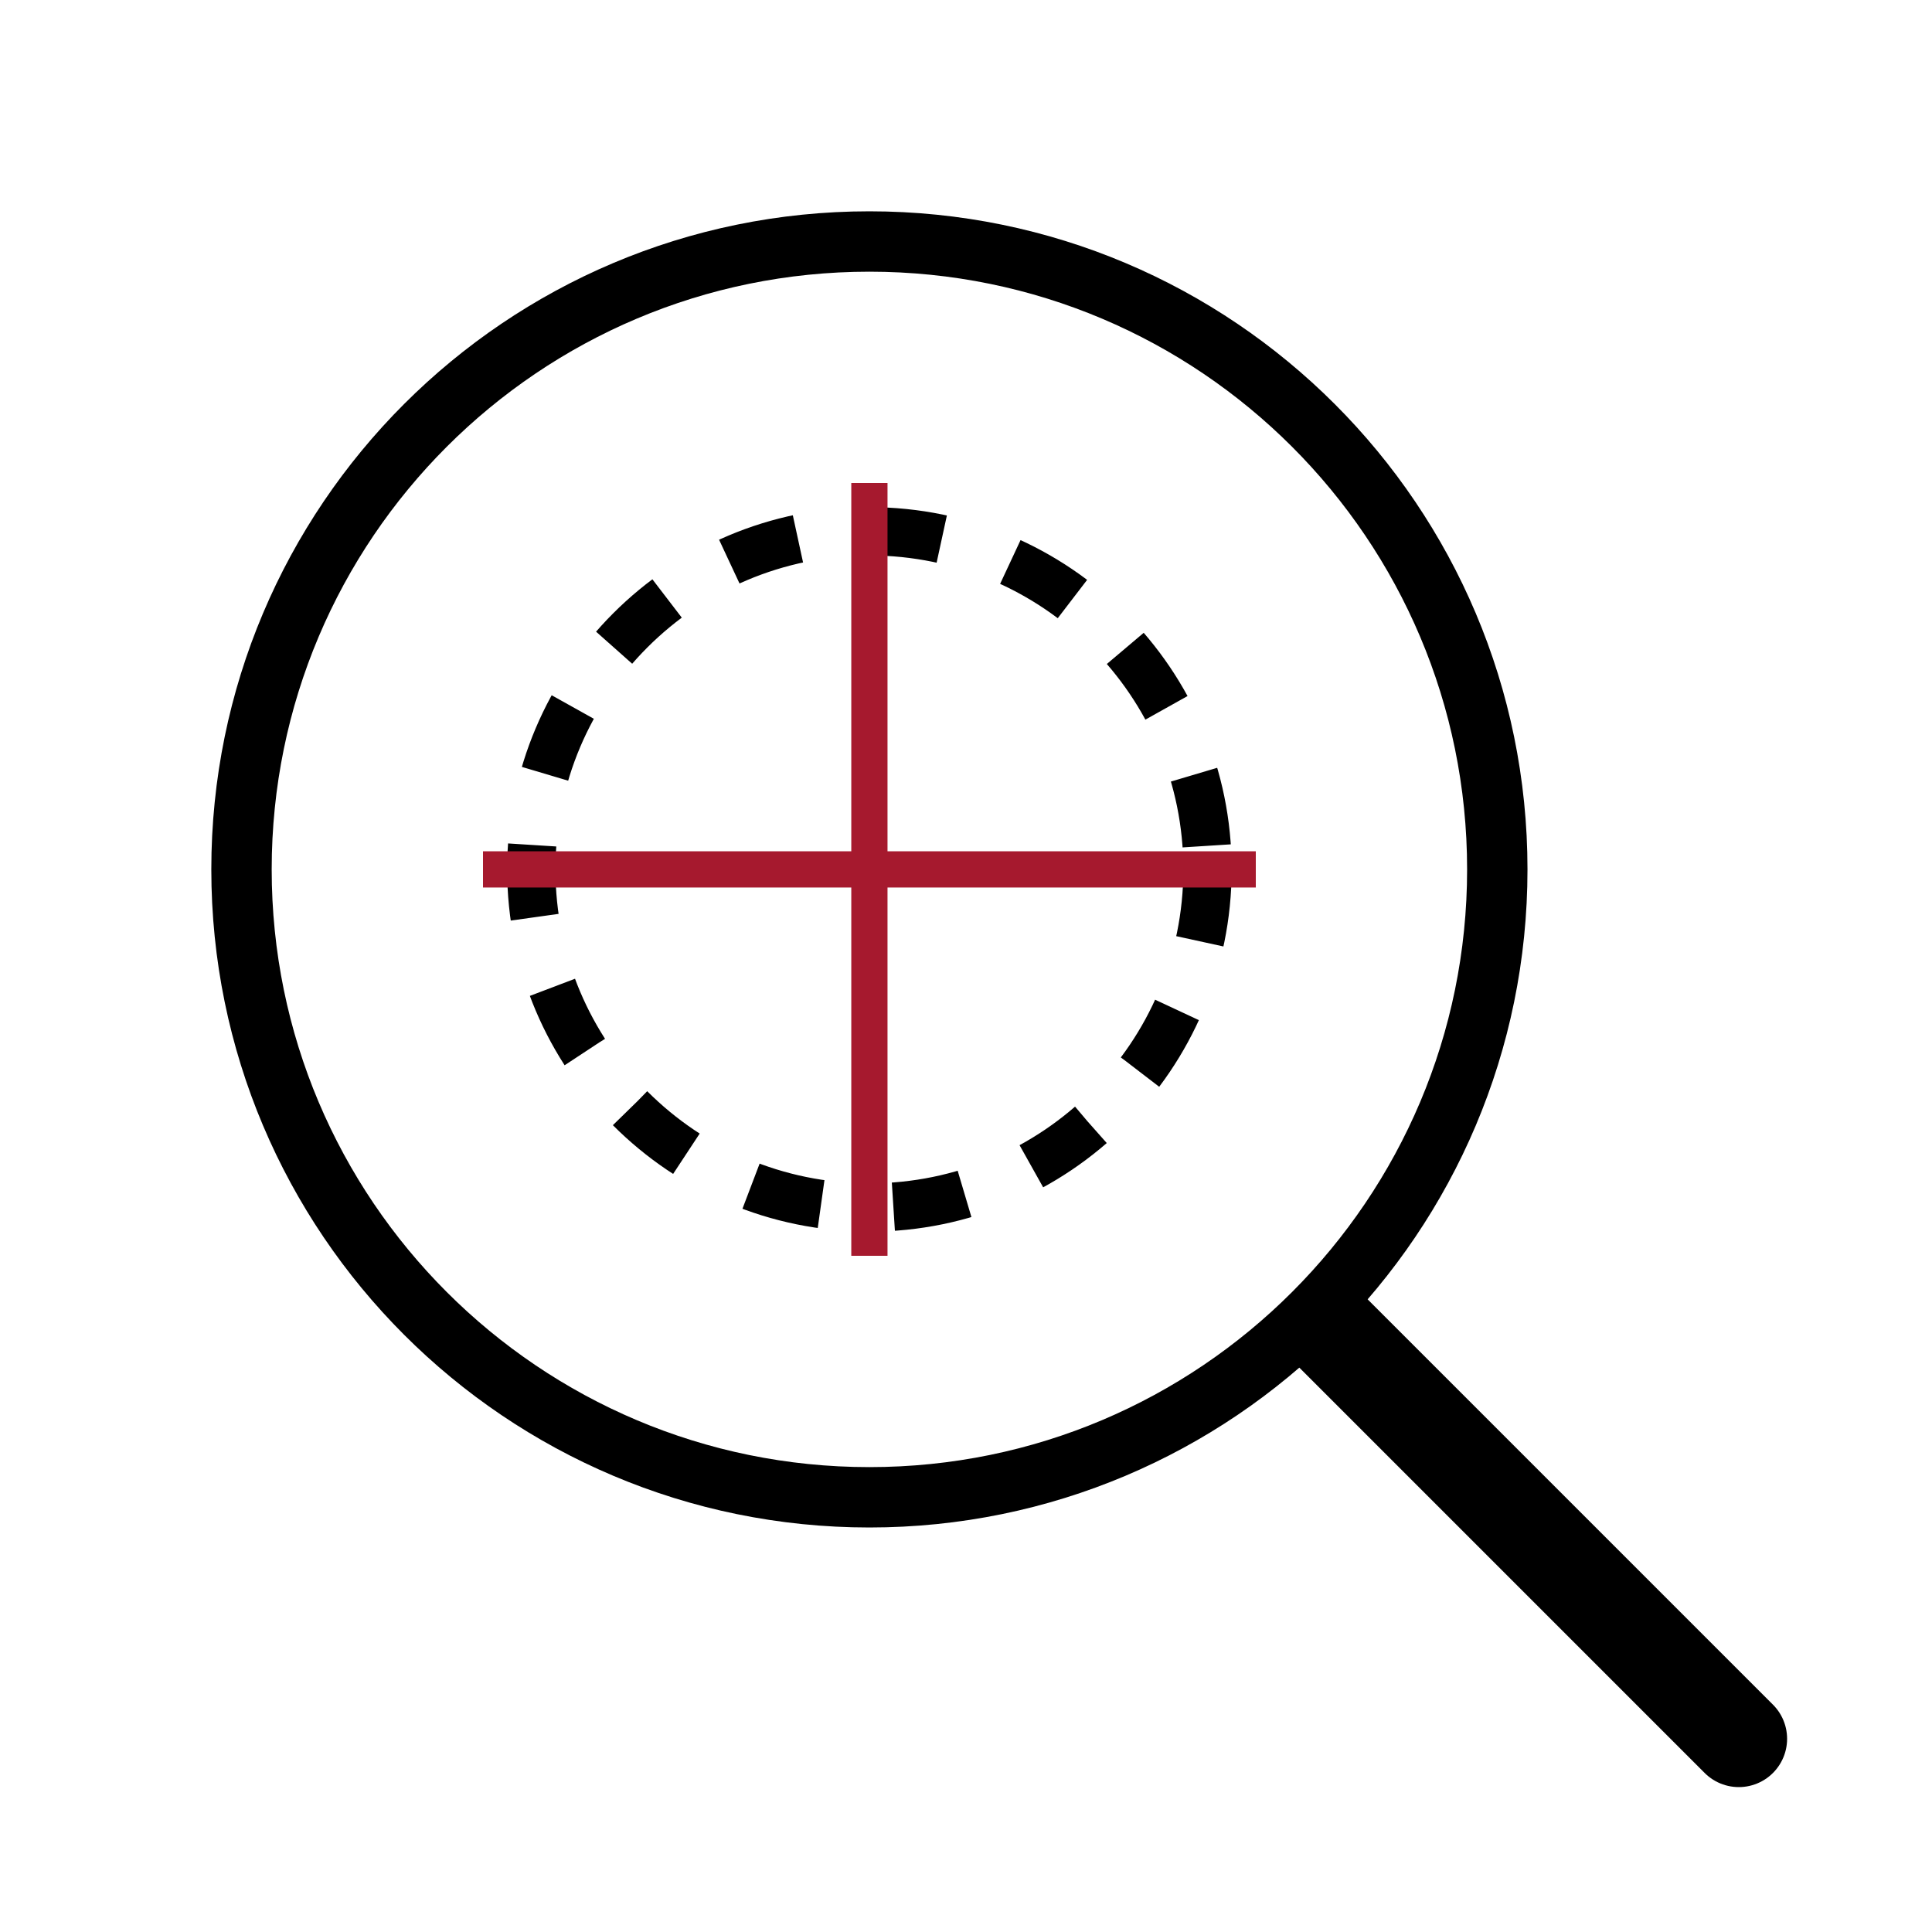
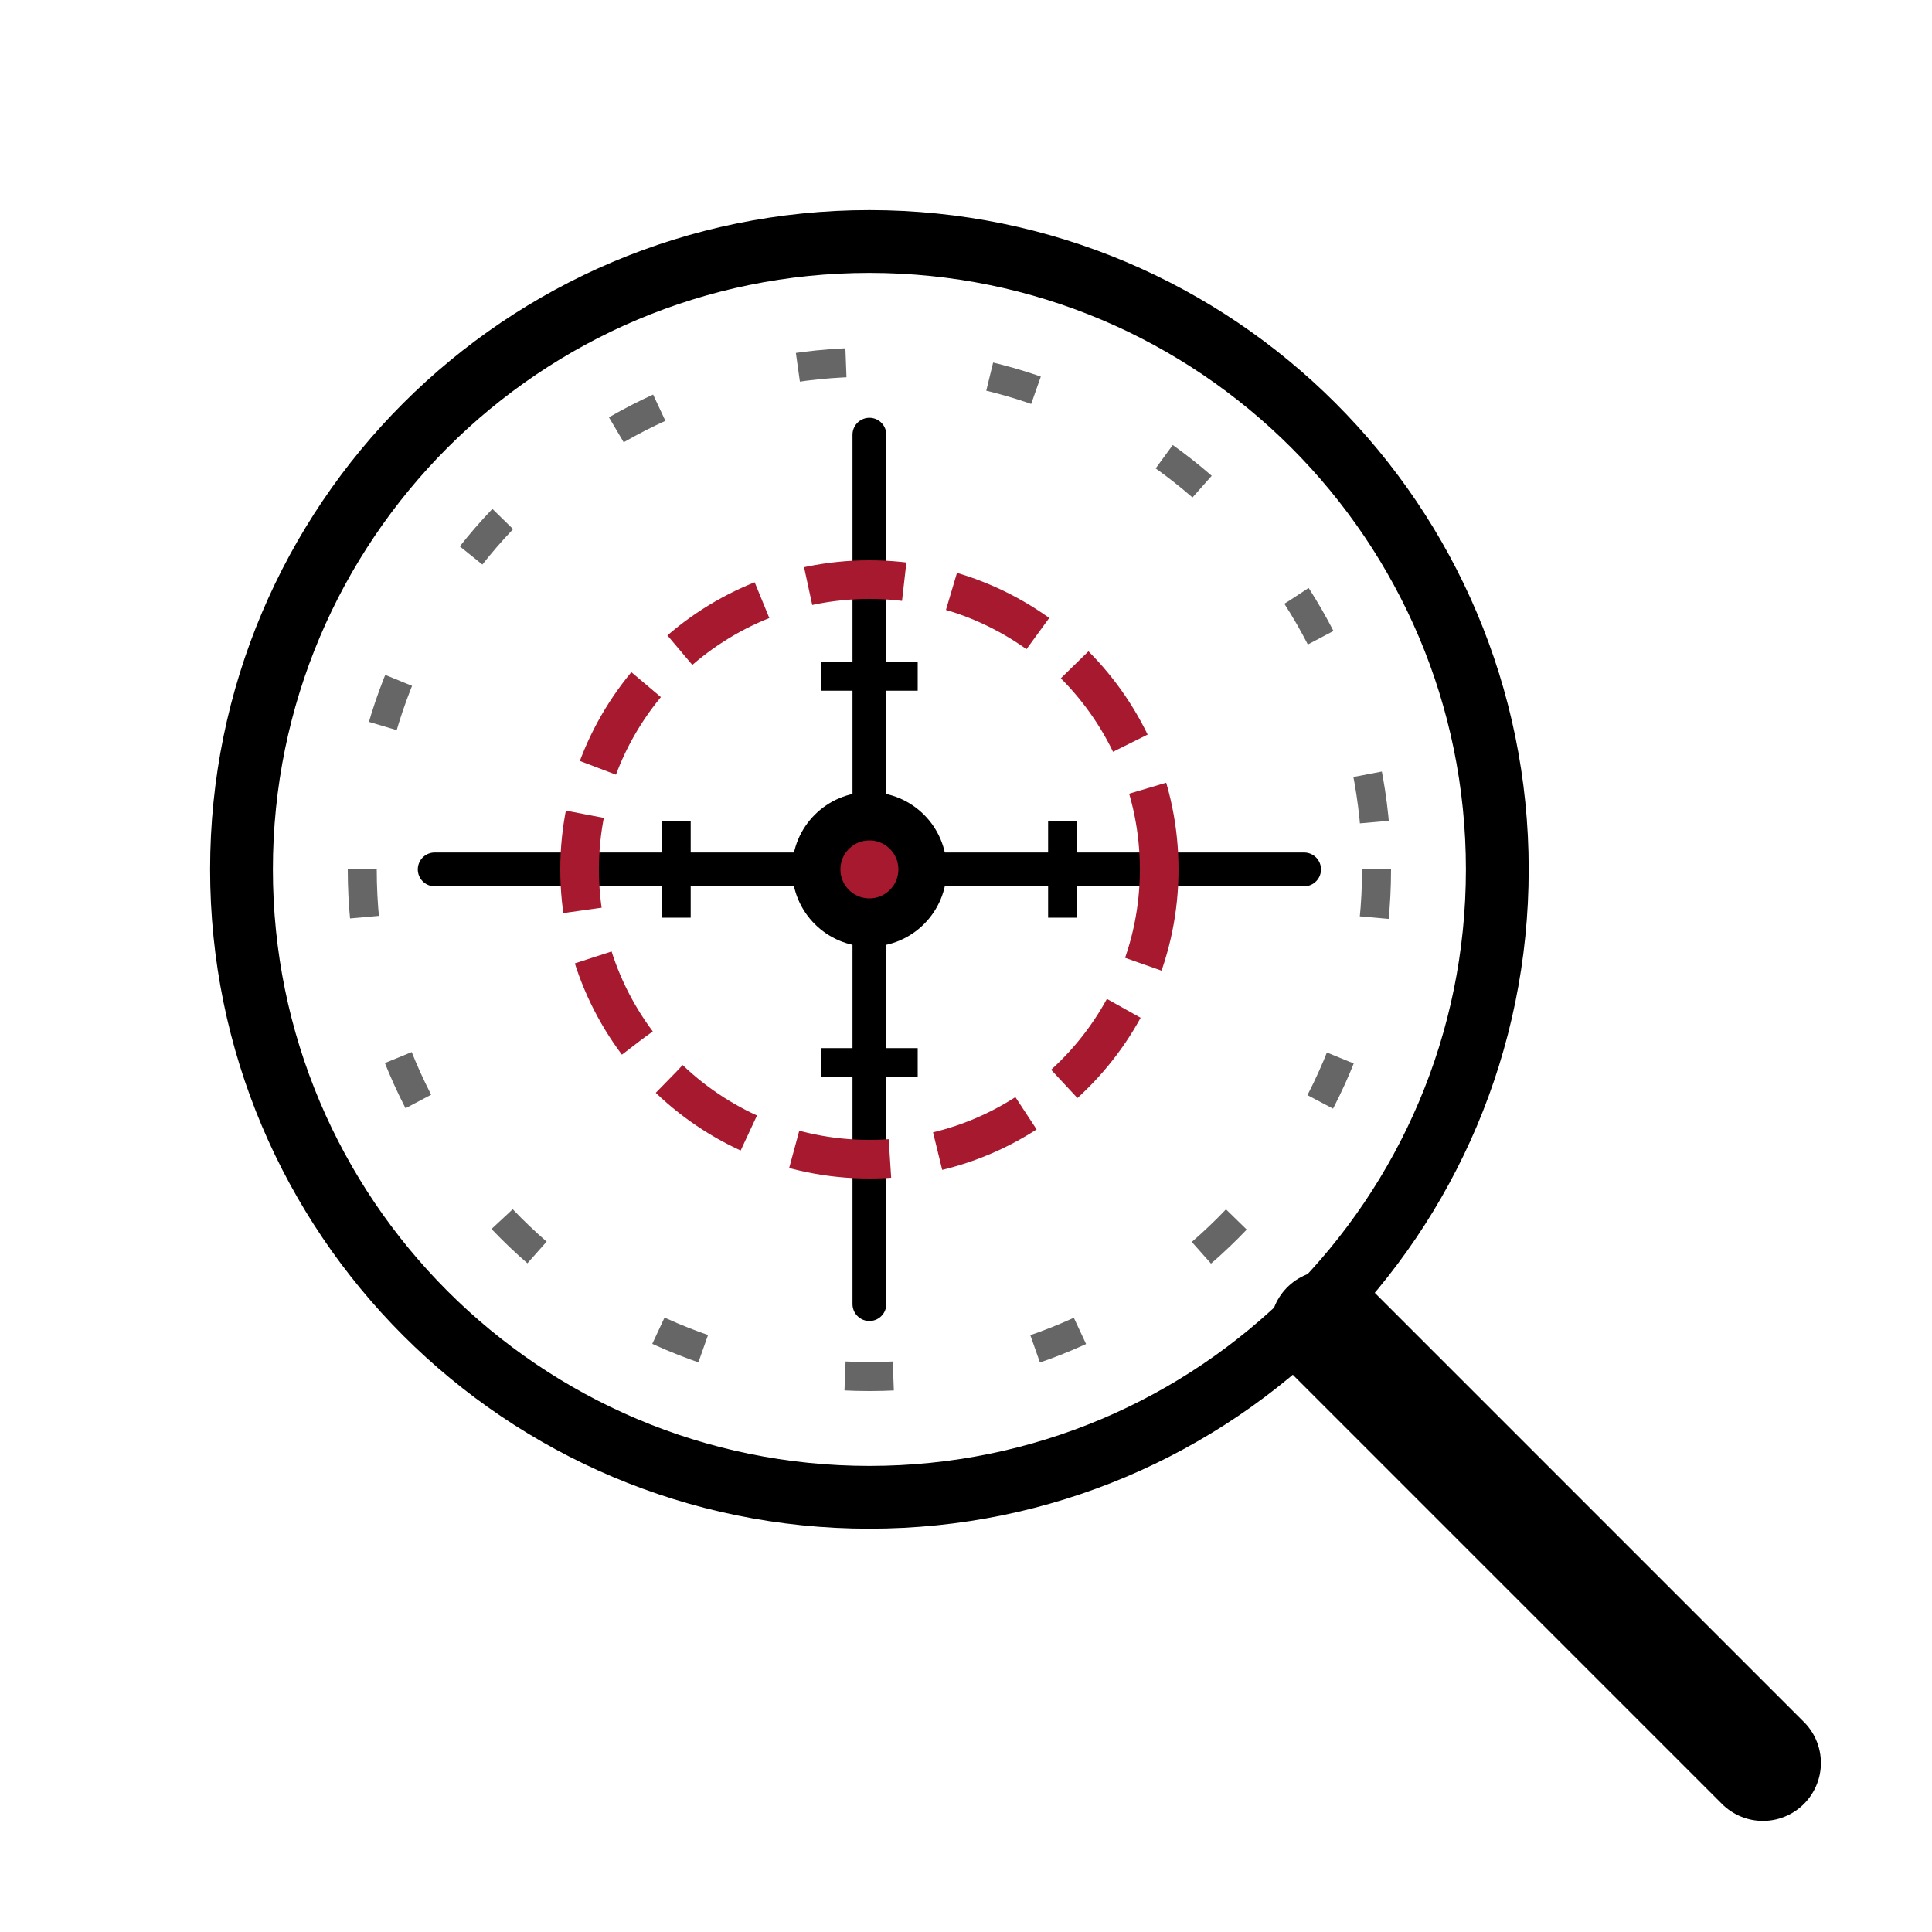
- <svg xmlns="http://www.w3.org/2000/svg" id="search-lens-svg" viewBox="0 0 80 80" width="80" height="80" fill="none" stroke="currentColor" stroke-width="2" role="img" aria-label="Scientific search lens reticle">
-   <circle id="outer-ring" cx="36" cy="36" r="26" stroke-width="2.5" />
-   <circle id="inner-ring" cx="36" cy="36" r="14" stroke-dasharray="3 3" />
-   <line id="reticle-h" x1="20" y1="36" x2="52" y2="36" stroke="#a6192e" stroke-width="1.5" />
-   <line id="reticle-v" x1="36" y1="20" x2="36" y2="52" stroke="#a6192e" stroke-width="1.5" />
-   <line id="lens-handle" x1="55" y1="55" x2="72" y2="72" stroke-width="4" stroke-linecap="round" />
+ <svg xmlns="http://www.w3.org/2000/svg" id="search-lens-svg" viewBox="0 0 80 80" width="80" height="80" fill="none" stroke="currentColor" stroke-width="2" role="img" aria-label="Scientific search lens and reticle calibration emblem">
+   <circle id="outer-rim" cx="36" cy="36" r="26" stroke-width="2.6" />
+   <line id="lens-handle" x1="55" y1="55" x2="73" y2="73" stroke-width="4.8" stroke-linecap="round" />
+   <circle cx="36" cy="36" r="21" stroke="currentColor" stroke-width="1.2" stroke-dasharray="2 6" stroke-opacity="0.6" />
+   <line id="reticle-h" x1="18" y1="36" x2="54" y2="36" stroke="currentColor" stroke-width="1.4" stroke-linecap="round" />
+   <line id="reticle-v" x1="36" y1="18" x2="36" y2="54" stroke="currentColor" stroke-width="1.4" stroke-linecap="round" />
+   <line x1="28" y1="34" x2="28" y2="38" stroke="currentColor" stroke-width="1.2" />
+   <line x1="44" y1="34" x2="44" y2="38" stroke="currentColor" stroke-width="1.2" />
+   <line x1="34" y1="28" x2="38" y2="28" stroke="currentColor" stroke-width="1.2" />
+   <line x1="34" y1="44" x2="38" y2="44" stroke="currentColor" stroke-width="1.2" />
+   <circle id="target-ring" cx="36" cy="36" r="12" stroke="#a6192e" stroke-width="1.6" stroke-dasharray="4 2" />
+   <circle id="focal-point" cx="36" cy="36" r="2.2" fill="#a6192e" />
</svg>
